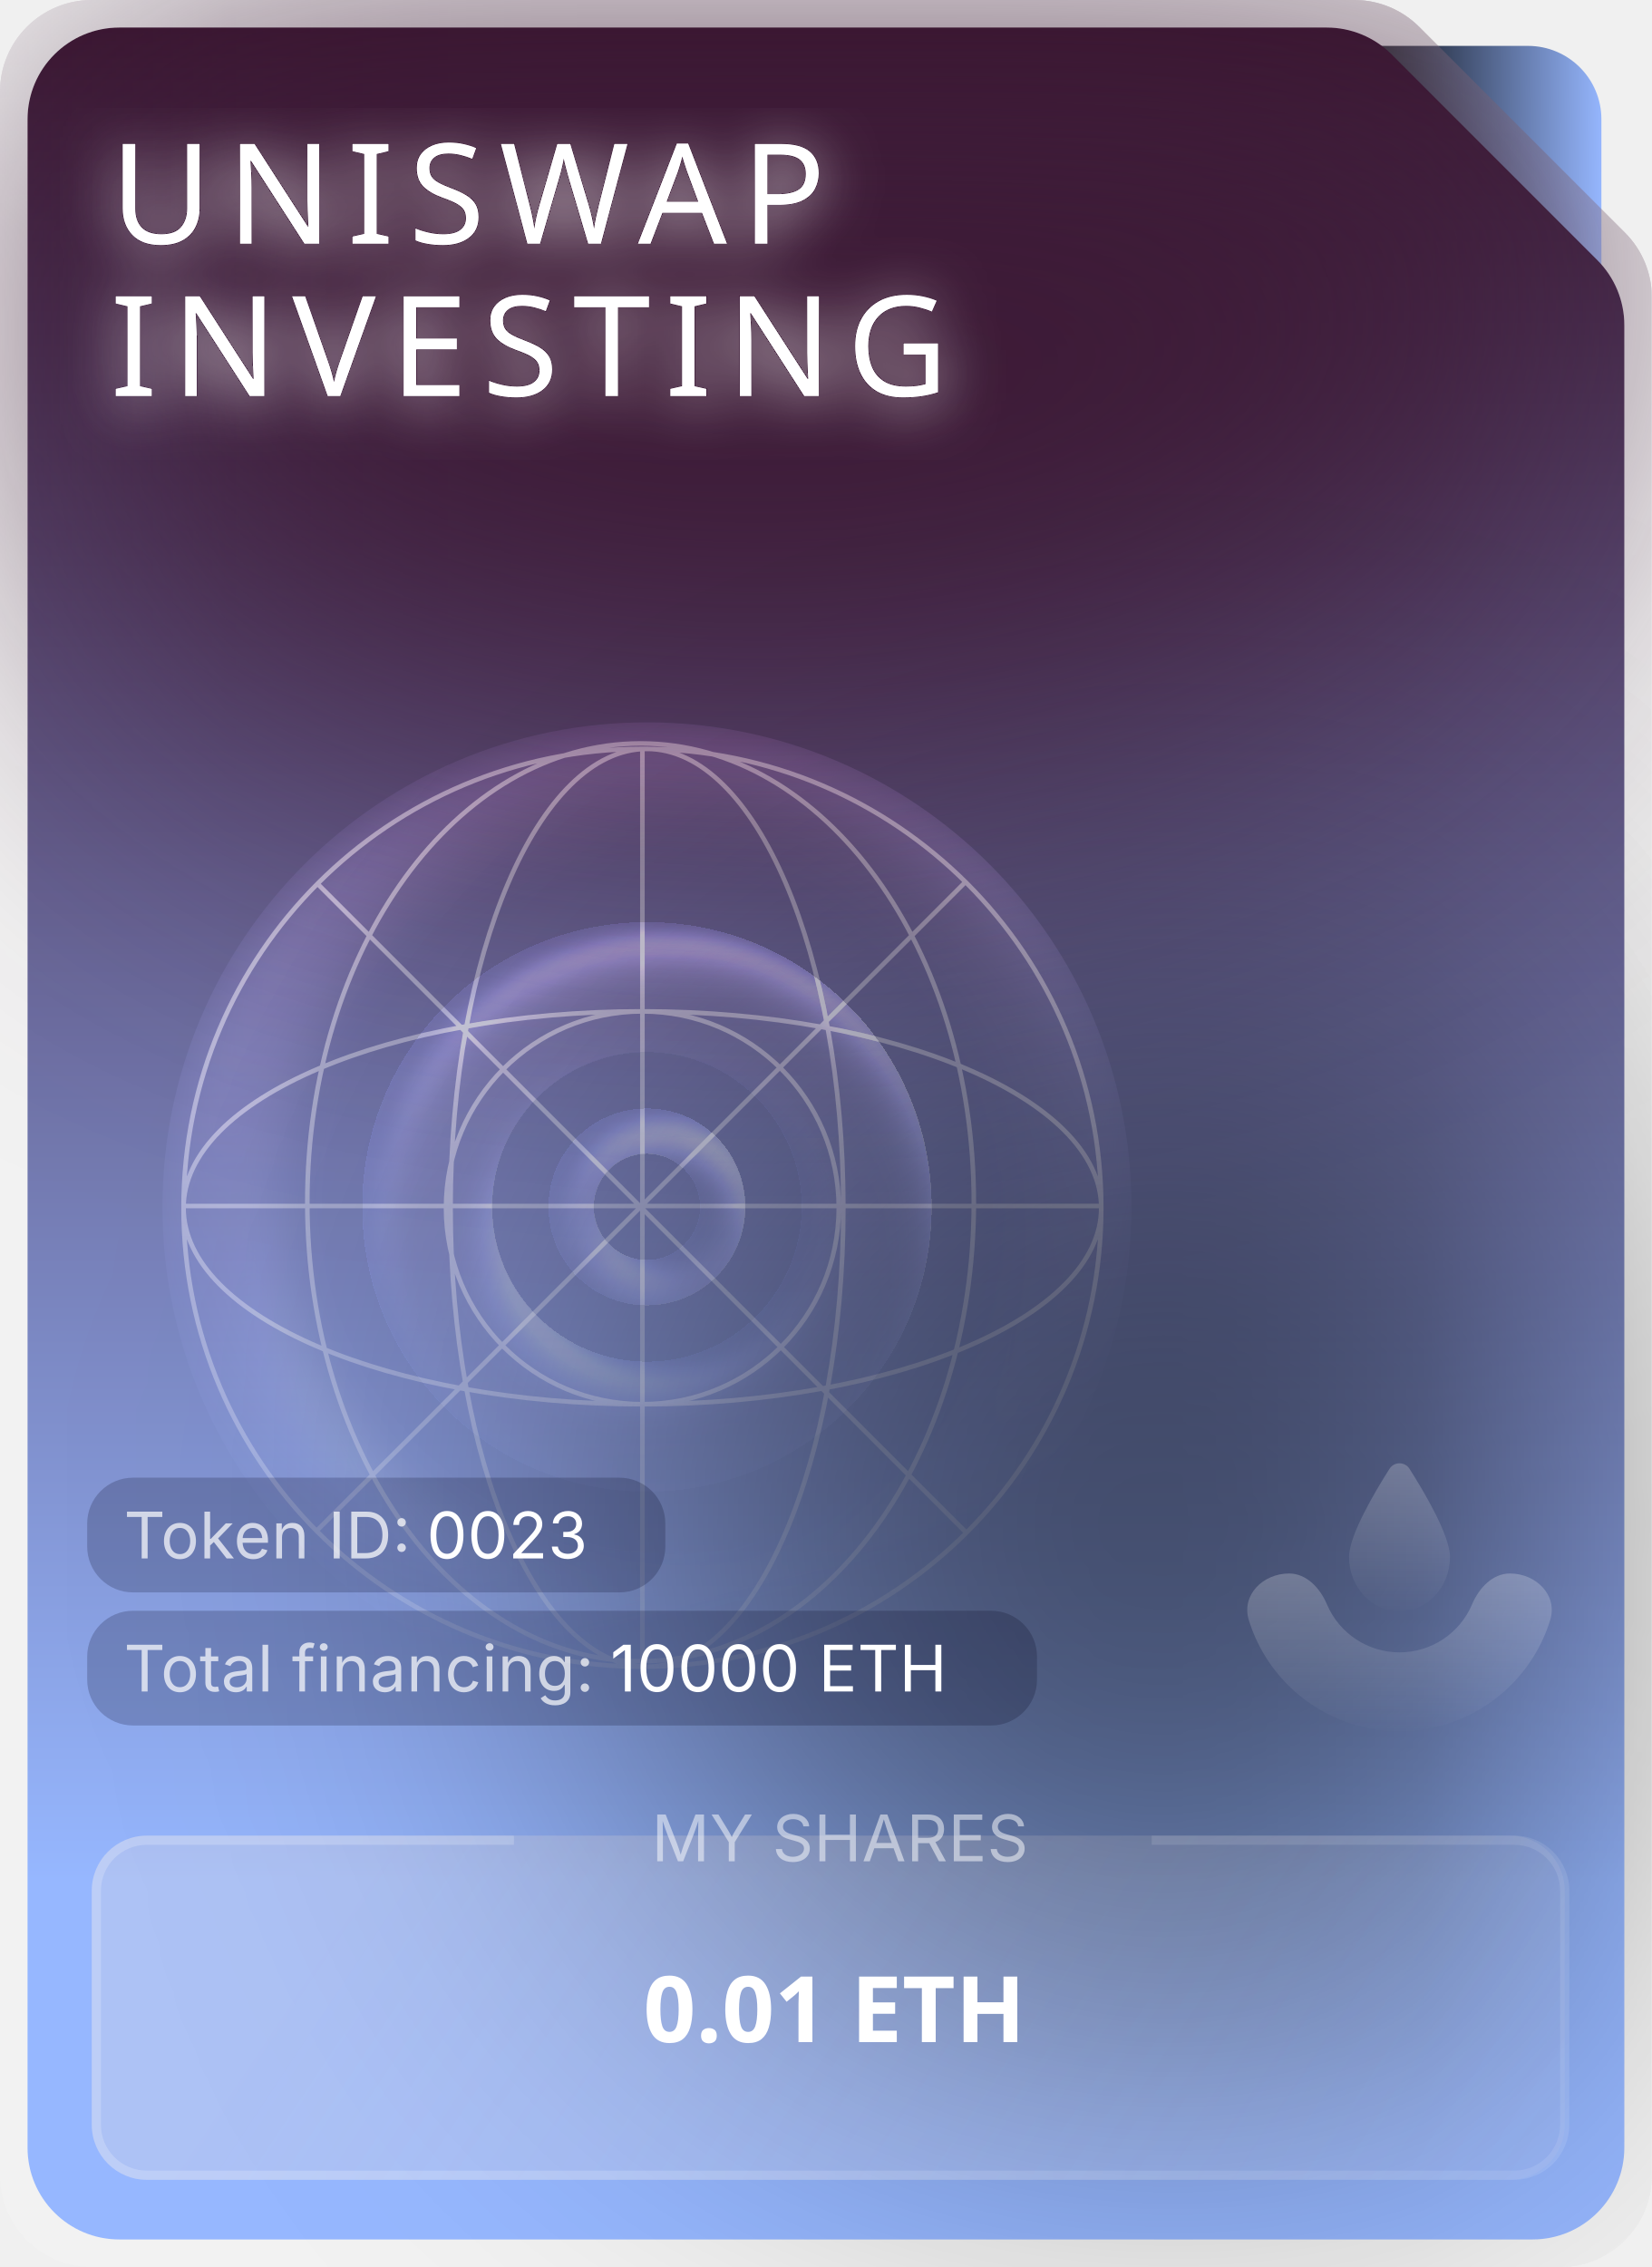
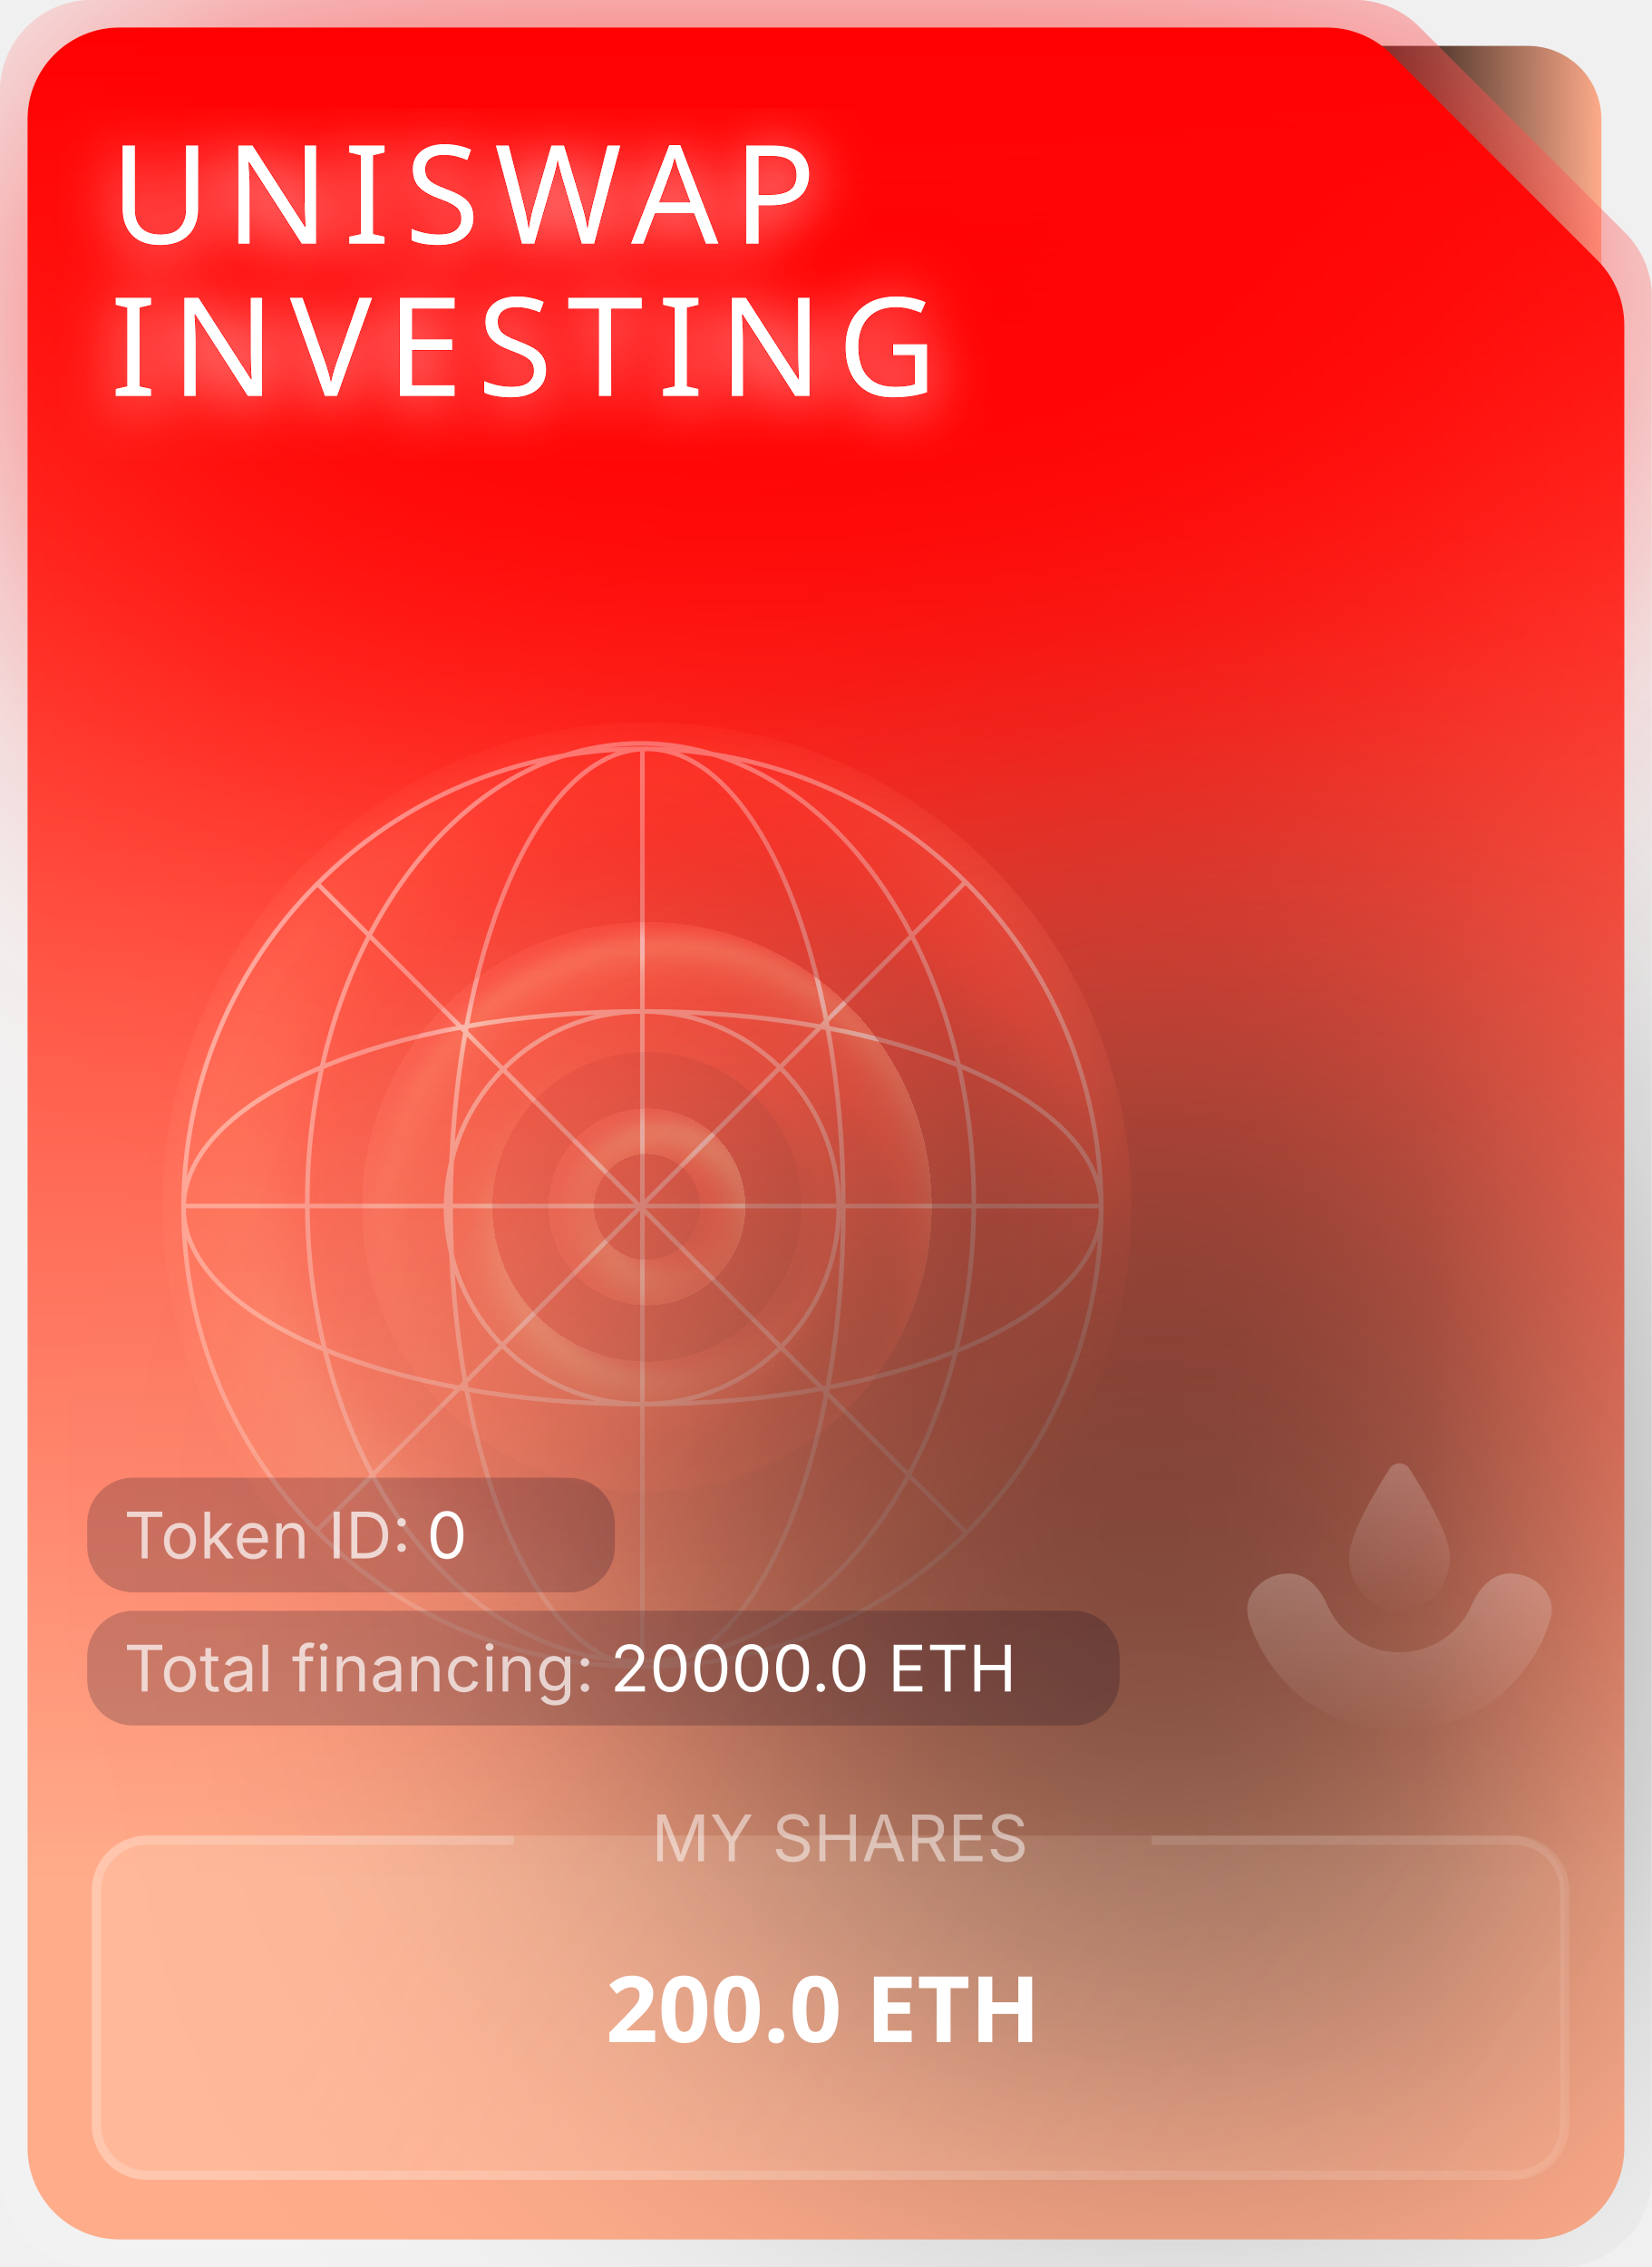
<svg xmlns="http://www.w3.org/2000/svg" width="360" height="494" fill="none">
  <g clip-path="url(#clip0_1634_41705)">
    <rect x="285" y="10" width="64" height="64" rx="16" fill="url(#paint0_linear_1634_41705)" />
    <mask id="a" style="mask-type:alpha" maskUnits="userSpaceOnUse" x="0" y="0" width="360" height="494">
      <path fill-rule="evenodd" clip-rule="evenodd" d="M309.289 5.858A19.997 19.997 0 00295.147 0H20C8.954 0 0 8.954 0 20v454c0 11.046 8.954 20 20 20h320c11.046 0 20-8.954 20-20V64.853a19.999 19.999 0 00-5.858-14.142L309.289 5.858z" fill="#ABC8FF" />
      <path fill-rule="evenodd" clip-rule="evenodd" d="M309.289 5.858A19.997 19.997 0 00295.147 0H20C8.954 0 0 8.954 0 20v454c0 11.046 8.954 20 20 20h320c11.046 0 20-8.954 20-20V64.853a19.999 19.999 0 00-5.858-14.142L309.289 5.858z" fill="#001AFF" fill-opacity=".3" />
      <path fill-rule="evenodd" clip-rule="evenodd" d="M309.289 5.858A19.997 19.997 0 00295.147 0H20C8.954 0 0 8.954 0 20v454c0 11.046 8.954 20 20 20h320c11.046 0 20-8.954 20-20V64.853a19.999 19.999 0 00-5.858-14.142L309.289 5.858z" fill="#4CAEF5" fill-opacity=".37" />
      <path fill-rule="evenodd" clip-rule="evenodd" d="M309.289 5.858A19.997 19.997 0 00295.147 0H20C8.954 0 0 8.954 0 20v454c0 11.046 8.954 20 20 20h320c11.046 0 20-8.954 20-20V64.853a19.999 19.999 0 00-5.858-14.142L309.289 5.858z" fill="url(#paint1_linear_1634_41705)" />
    </mask>
    <g mask="url(#a)">
      <mask id="b" maskUnits="userSpaceOnUse" x="-4" y="-4" width="368" height="502" fill="#000">
        <path fill="#fff" d="M-4-4h368v502H-4z" />
        <path fill-rule="evenodd" clip-rule="evenodd" d="M303.289 11.858A19.997 19.997 0 00289.147 6H26C14.954 6 6 14.954 6 26v442c0 11.046 8.954 20 20 20h308c11.046 0 20-8.954 20-20V70.853a19.999 19.999 0 00-5.858-14.142l-44.853-44.853z" />
      </mask>
      <path fill-rule="evenodd" clip-rule="evenodd" d="M303.289 11.858A19.997 19.997 0 00289.147 6H26C14.954 6 6 14.954 6 26v442c0 11.046 8.954 20 20 20h308c11.046 0 20-8.954 20-20V70.853a19.999 19.999 0 00-5.858-14.142l-44.853-44.853z" fill="url(#paint2_linear_1634_41705)" />
      <path d="M348.142 56.71l7.071-7.07-7.071 7.07zm-44.853-44.852l-7.071 7.07 7.071-7.07zM26 16h263.147V-4H26v20zM16 468V26H-4v442h20zm318 10H26v20h308v-20zm10-407.147V468h20V70.853h-20zm11.213-21.213L310.36 4.787l-14.142 14.142 44.853 44.853 14.142-14.142zM364 70.853a30 30 0 00-8.787-21.213l-14.142 14.142a10.002 10.002 0 012.929 7.07h20zM334 498c16.569 0 30-13.431 30-30h-20c0 5.523-4.477 10-10 10v20zM-4 468c0 16.569 13.431 30 30 30v-20c-5.523 0-10-4.477-10-10H-4zM289.147 16a10 10 0 017.071 2.929L310.36 4.787A29.998 29.998 0 00289.147-4v20zM26-4C9.431-4-4 9.431-4 26h20c0-5.523 4.477-10 10-10V-4z" fill="url(#paint3_linear_1634_41705)" mask="url(#b)" />
      <path opacity=".5" d="M140 362.801v-200m-100 100h200m-29.389 71.198l-141.39-141.39m-.23 140.99l141.419-141.41m-70.411 113.802c23.638 0 42.8-19.163 42.8-42.8 0-23.638-19.162-42.8-42.8-42.8m0 85.6c-23.638 0-42.8-19.163-42.8-42.8 0-23.638 19.162-42.8 42.8-42.8m0 85.6c55.229 0 100.001-19.163 100.001-42.8 0-23.638-44.772-42.8-100.001-42.8m0 85.6c-55.228 0-99.999-19.163-99.999-42.8 0-23.638 44.77-42.8 99.999-42.8M240 263.189c0 55.229-44.772 100-100 100s-100-44.771-100-100c0-55.228 44.772-100 100-100s100 44.772 100 100zm-56.21 0c0 55.229-19.163 100-42.8 100-23.638 0-42.8-44.771-42.8-100 0-55.228 19.162-100 42.8-100 23.637 0 42.8 44.772 42.8 100zM212.231 262c0 55.229-32.518 100-72.63 100-40.113 0-72.63-44.771-72.63-100 0-55.228 32.517-100 72.63-100 40.112 0 72.63 44.772 72.63 100z" stroke="url(#paint4_linear_1634_41705)" stroke-miterlimit="10" />
      <g filter="url(#filter0_f_1634_41705)">
-         <ellipse cx="165" cy="35" rx="195" ry="124" fill="#3B1732" />
+         <ellipse cx="165" cy="35" rx="195" ry="124" fill="#ff0000" />
      </g>
      <g filter="url(#filter1_f_1634_41705)">
        <circle cx="256" cy="332" r="124" fill="#000000" fill-opacity=".5" />
      </g>
      <g filter="url(#filter2_d_1634_41705)">
-         <text fill="#fff" style="white-space:pre" font-family="Red Rose" font-size="30.467" letter-spacing="3.082">
-           <tspan x="24" y="53.116">UNISWAP </tspan>
+         <text fill="white" xml:space="preserve" style="white-space: pre" font-family="Red Rose" font-size="30" letter-spacing="3.082px">
+           <tspan x="24" y="53.116">UNISWAP 
+ </tspan>
          <tspan x="24" y="86.306">INVESTING</tspan>
        </text>
      </g>
      <rect x="20" y="400" width="321" height="75" rx="12" fill="url(#paint5_linear_1634_41705)" fill-opacity=".45" />
      <path fill-rule="evenodd" clip-rule="evenodd" d="M22 463v-51c0-5.523 4.477-10 10-10h80v-2H32c-6.627 0-12 5.373-12 12v51c0 6.627 5.373 12 12 12h298c6.627 0 12-5.373 12-12v-51c0-6.627-5.373-12-12-12h-79v2h79c5.523 0 10 4.477 10 10v51c0 5.523-4.477 10-10 10H32c-5.523 0-10-4.477-10-10z" fill="url(#paint6_linear_1634_41705)" />
      <text fill="#fff" style="white-space:pre" font-family="Poppins" font-size="20" font-weight="600" letter-spacing="0">
-         <tspan x="140.205" y="445">0.01 ETH</tspan>
-       </text>
-       <text opacity=".5" fill="#fff" style="white-space:pre" font-family="Inter" font-size="14" letter-spacing=".005em">
+         <tspan x="132" y="445">200.0 ETH</tspan>
+       </text>
+       <text opacity="0.5" fill="white" xml:space="preserve" style="white-space: pre" font-family="Inter" font-size="14" letter-spacing="0.005em">
        <tspan x="142" y="405.591">MY SHARES</tspan>
      </text>
-       <rect x="19" y="322" width="126" height="25" rx="10" fill="#00031B" fill-opacity=".2" />
-       <text opacity=".7" fill="#fff" style="white-space:pre" font-family="Inter" font-size="14" letter-spacing=".005em">
+       <rect x="19" y="322" width="115" height="25" rx="10" fill="#00031B" fill-opacity="0.2" />
+       <text opacity="0.7" fill="white" xml:space="preserve" style="white-space: pre" font-family="Inter" font-size="14" letter-spacing="0.005em">
        <tspan x="27" y="339.591">Token ID:</tspan>
      </text>
-       <text fill="#fff" style="white-space:pre" font-family="Inter" font-size="14" letter-spacing=".005em">
-         <tspan x="93" y="339.591">0023</tspan>
-       </text>
-       <rect x="19" y="351" width="207" height="25" rx="10" fill="#00031B" fill-opacity=".2" />
-       <text opacity=".7" fill="#fff" style="white-space:pre" font-family="Inter" font-size="14" letter-spacing=".005em">
+       <text fill="white" xml:space="preserve" style="white-space: pre" font-family="Inter" font-size="14" letter-spacing="0.005em">
+         <tspan x="93" y="339.591">0</tspan>
+       </text>
+       <rect x="19" y="351" width="225" height="25" rx="10" fill="#00031B" fill-opacity="0.2" />
+       <text opacity="0.7" fill="white" xml:space="preserve" style="white-space: pre" font-family="Inter" font-size="14" letter-spacing="0.005em">
        <tspan x="27" y="368.591">Total financing: </tspan>
      </text>
-       <text fill="#fff" style="white-space:pre" font-family="Inter" font-size="14" letter-spacing=".005em">
-         <tspan x="133" y="368.591">10000 ETH </tspan>
+       <text fill="white" xml:space="preserve" style="white-space: pre" font-family="Inter" font-size="14" letter-spacing="0.005em">
+         <tspan x="133" y="368.591">20000.0 ETH</tspan>
      </text>
      <g opacity=".3">
        <path d="M329.063 342.875c5.695 0 10.46 4.718 8.777 10.159a34.378 34.378 0 01-57.147 14.148 34.384 34.384 0 01-8.533-14.148c-1.683-5.441 3.082-10.159 8.778-10.159 3.796 0 6.753 3.196 8.231 6.693a17.185 17.185 0 0031.662 0c1.478-3.497 4.435-6.693 8.232-6.693z" fill="url(#paint7_linear_1634_41705)" />
        <path d="M316 339.272c0 6.546-4.925 11.853-11 11.853s-11-5.307-11-11.853c0-4.672 5.601-14.144 8.81-19.187a2.576 2.576 0 014.38 0c3.209 5.043 8.81 14.515 8.81 19.187z" fill="url(#paint8_linear_1634_41705)" />
      </g>
    </g>
    <g style="mix-blend-mode:color-dodge" opacity=".4">
      <mask id="c" style="mask-type:alpha" maskUnits="userSpaceOnUse" x="35" y="157" width="212" height="212">
        <circle cx="141" cy="263" r="105.593" fill="url(#paint9_linear_1634_41705)" />
      </mask>
      <g mask="url(#c)">
        <g filter="url(#filter3_ii_1634_41705)">
          <path d="M202.964 263.001c0 34.221-27.742 61.963-61.963 61.963-34.221 0-61.962-27.742-61.962-61.963 0-34.221 27.741-61.962 61.962-61.962 34.221 0 61.963 27.741 61.963 61.962zm-95.779 0c0 18.676 15.14 33.816 33.816 33.816 18.676 0 33.816-15.14 33.816-33.816 0-18.676-15.14-33.816-33.816-33.816-18.676 0-33.816 15.14-33.816 33.816z" fill="url(#paint10_linear_1634_41705)" />
          <path d="M202.964 263.001c0 34.221-27.742 61.963-61.963 61.963-34.221 0-61.962-27.742-61.962-61.963 0-34.221 27.741-61.962 61.962-61.962 34.221 0 61.963 27.741 61.963 61.962zm-95.779 0c0 18.676 15.14 33.816 33.816 33.816 18.676 0 33.816-15.14 33.816-33.816 0-18.676-15.14-33.816-33.816-33.816-18.676 0-33.816 15.14-33.816 33.816z" fill="#7E471F" fill-opacity=".2" />
        </g>
        <g filter="url(#filter4_ii_1634_41705)">
          <path d="M162.363 263.002c0 11.797-9.564 21.361-21.361 21.361-11.798 0-21.361-9.564-21.361-21.361 0-11.798 9.563-21.361 21.361-21.361 11.797 0 21.361 9.563 21.361 21.361zm-33.019 0c0 6.438 5.219 11.658 11.658 11.658 6.438 0 11.658-5.22 11.658-11.658 0-6.439-5.22-11.658-11.658-11.658-6.439 0-11.658 5.219-11.658 11.658z" fill="url(#paint11_linear_1634_41705)" />
          <path d="M162.363 263.002c0 11.797-9.564 21.361-21.361 21.361-11.798 0-21.361-9.564-21.361-21.361 0-11.798 9.563-21.361 21.361-21.361 11.797 0 21.361 9.563 21.361 21.361zm-33.019 0c0 6.438 5.219 11.658 11.658 11.658 6.438 0 11.658-5.22 11.658-11.658 0-6.439-5.22-11.658-11.658-11.658-6.439 0-11.658 5.219-11.658 11.658z" fill="#7E471F" fill-opacity=".2" />
        </g>
        <g filter="url(#filter5_iif_1634_41705)">
          <path d="M246.595 263.002c0 58.317-47.276 105.593-105.593 105.593-58.318 0-105.594-47.276-105.594-105.593 0-58.318 47.276-105.594 105.594-105.594 58.317 0 105.593 47.276 105.593 105.594zm-188.028 0c0 45.527 36.907 82.434 82.435 82.434 45.527 0 82.434-36.907 82.434-82.434 0-45.528-36.907-82.435-82.434-82.435-45.528 0-82.435 36.907-82.435 82.435z" fill="url(#paint12_linear_1634_41705)" />
          <path d="M246.595 263.002c0 58.317-47.276 105.593-105.593 105.593-58.318 0-105.594-47.276-105.594-105.593 0-58.318 47.276-105.594 105.594-105.594 58.317 0 105.593 47.276 105.593 105.594zm-188.028 0c0 45.527 36.907 82.434 82.435 82.434 45.527 0 82.434-36.907 82.434-82.434 0-45.528-36.907-82.435-82.434-82.435-45.528 0-82.435 36.907-82.435 82.435z" fill="#7E471F" fill-opacity=".2" />
        </g>
      </g>
    </g>
  </g>
  <defs>
    <linearGradient id="paint0_linear_1634_41705" x1="294" y1="10" x2="349.625" y2="10.634" gradientUnits="userSpaceOnUse">
      <stop stop-color="#000000" />
-       <stop offset="1" stop-color="#96B7FF" />
+       <stop offset="1" stop-color="#ffac8b" />
    </linearGradient>
    <linearGradient id="paint1_linear_1634_41705" x1="180" y1="0" x2="180" y2="480" gradientUnits="userSpaceOnUse">
      <stop stop-color="#1F333A" stop-opacity=".52" />
      <stop offset="1" stop-color="#2A5161" />
    </linearGradient>
    <linearGradient id="paint2_linear_1634_41705" x1="180" y1="6" x2="180" y2="488" gradientUnits="userSpaceOnUse">
-       <stop stop-color="#3B1732" />
-       <stop offset=".838" stop-color="#96B7FF" />
+       <stop stop-color="#ff0000" />
+       <stop offset=".838" stop-color="#ffac8b" />
    </linearGradient>
    <linearGradient id="paint3_linear_1634_41705" x1="180" y1="6" x2="180" y2="397" gradientUnits="userSpaceOnUse">
      <stop stop-color="#fff" stop-opacity=".2" />
      <stop offset="1" stop-color="#fff" stop-opacity=".1" />
    </linearGradient>
    <linearGradient id="paint4_linear_1634_41705" x1="139.601" y1="162" x2="139.601" y2="362" gradientUnits="userSpaceOnUse">
      <stop stop-color="#fff" />
      <stop offset="1" stop-color="#fff" stop-opacity=".31" />
    </linearGradient>
    <linearGradient id="paint5_linear_1634_41705" x1="80.581" y1="405.952" x2="292.977" y2="547.209" gradientUnits="userSpaceOnUse">
      <stop stop-color="#FFE7D0" stop-opacity=".48" />
      <stop offset="1" stop-color="#FFE9D9" stop-opacity=".12" />
    </linearGradient>
    <linearGradient id="paint6_linear_1634_41705" x1="67.19" y1="437.5" x2="268.902" y2="437.5" gradientUnits="userSpaceOnUse">
      <stop stop-color="#fff" stop-opacity=".2" />
      <stop offset="1" stop-color="#fff" stop-opacity=".1" />
    </linearGradient>
    <linearGradient id="paint7_linear_1634_41705" x1="271.827" y1="331.417" x2="271.827" y2="378.167" gradientUnits="userSpaceOnUse">
      <stop stop-color="#fff" />
      <stop offset="1" stop-color="#fff" stop-opacity="0" />
    </linearGradient>
    <linearGradient id="paint8_linear_1634_41705" x1="294.385" y1="305.292" x2="294.385" y2="352.042" gradientUnits="userSpaceOnUse">
      <stop stop-color="#fff" />
      <stop offset="1" stop-color="#fff" stop-opacity="0" />
    </linearGradient>
    <linearGradient id="paint9_linear_1634_41705" x1="187.373" y1="368.593" x2="148.139" y2="207.374" gradientUnits="userSpaceOnUse">
      <stop offset=".138" stop-opacity="0" />
      <stop offset="1" />
    </linearGradient>
    <linearGradient id="paint10_linear_1634_41705" x1="118.861" y1="147.184" x2="190.071" y2="252.862" gradientUnits="userSpaceOnUse">
      <stop stop-color="#949494" />
      <stop offset=".635" stop-color="#181818" />
      <stop offset="1" stop-color="#1D1D1D" />
    </linearGradient>
    <linearGradient id="paint11_linear_1634_41705" x1="133.369" y1="223.075" x2="157.918" y2="259.506" gradientUnits="userSpaceOnUse">
      <stop stop-color="#949494" />
      <stop offset=".635" stop-color="#181818" />
      <stop offset="1" stop-color="#1D1D1D" />
    </linearGradient>
    <linearGradient id="paint12_linear_1634_41705" x1="103.271" y1="65.632" x2="224.624" y2="245.722" gradientUnits="userSpaceOnUse">
      <stop stop-color="#949494" />
      <stop offset=".635" stop-color="#181818" />
      <stop offset="1" stop-color="#1D1D1D" />
    </linearGradient>
    <filter id="filter0_f_1634_41705" x="-225" y="-284" width="780" height="638" filterUnits="userSpaceOnUse" color-interpolation-filters="sRGB">
      <feFlood flood-opacity="0" result="BackgroundImageFix" />
      <feBlend in="SourceGraphic" in2="BackgroundImageFix" result="shape" />
      <feGaussianBlur stdDeviation="97.5" result="effect1_foregroundBlur_1634_41705" />
    </filter>
    <filter id="filter1_f_1634_41705" x="-124" y="-48" width="760" height="760" filterUnits="userSpaceOnUse" color-interpolation-filters="sRGB">
      <feFlood flood-opacity="0" result="BackgroundImageFix" />
      <feBlend in="SourceGraphic" in2="BackgroundImageFix" result="shape" />
      <feGaussianBlur stdDeviation="128" result="effect1_foregroundBlur_1634_41705" />
    </filter>
    <filter id="filter2_d_1634_41705" x="13.217" y="23.651" width="216.435" height="76.501" filterUnits="userSpaceOnUse" color-interpolation-filters="sRGB">
      <feFlood flood-opacity="0" result="BackgroundImageFix" />
      <feColorMatrix in="SourceAlpha" values="0 0 0 0 0 0 0 0 0 0 0 0 0 0 0 0 0 0 127 0" result="hardAlpha" />
      <feOffset dy="1.541" />
      <feGaussianBlur stdDeviation="6.153" />
      <feComposite in2="hardAlpha" operator="out" />
      <feColorMatrix values="0 0 0 0 1 0 0 0 0 1 0 0 0 0 1 0 0 0 0.85 0" />
      <feBlend in2="BackgroundImageFix" result="effect1_dropShadow_1634_41705" />
      <feBlend in="SourceGraphic" in2="effect1_dropShadow_1634_41705" result="shape" />
    </filter>
    <filter id="filter3_ii_1634_41705" x="79.039" y="201.039" width="127.916" height="131.196" filterUnits="userSpaceOnUse" color-interpolation-filters="sRGB">
      <feFlood flood-opacity="0" result="BackgroundImageFix" />
      <feBlend in="SourceGraphic" in2="BackgroundImageFix" result="shape" />
      <feColorMatrix in="SourceAlpha" values="0 0 0 0 0 0 0 0 0 0 0 0 0 0 0 0 0 0 127 0" result="hardAlpha" />
      <feOffset dy="7.272" />
      <feGaussianBlur stdDeviation="5.908" />
      <feComposite in2="hardAlpha" operator="arithmetic" k2="-1" k3="1" />
      <feColorMatrix values="0 0 0 0 1 0 0 0 0 1 0 0 0 0 1 0 0 0 0.8 0" />
      <feBlend mode="lighten" in2="shape" result="effect1_innerShadow_1634_41705" />
      <feColorMatrix in="SourceAlpha" values="0 0 0 0 0 0 0 0 0 0 0 0 0 0 0 0 0 0 127 0" result="hardAlpha" />
      <feOffset dx="3.992" dy="2.329" />
      <feGaussianBlur stdDeviation="2.329" />
      <feComposite in2="hardAlpha" operator="arithmetic" k2="-1" k3="1" />
      <feColorMatrix values="0 0 0 0 0.169 0 0 0 0 0.18 0 0 0 0 0.239 0 0 0 0.9 0" />
      <feBlend mode="multiply" in2="effect1_innerShadow_1634_41705" result="effect2_innerShadow_1634_41705" />
    </filter>
    <filter id="filter4_ii_1634_41705" x="119.641" y="241.641" width="46.715" height="49.995" filterUnits="userSpaceOnUse" color-interpolation-filters="sRGB">
      <feFlood flood-opacity="0" result="BackgroundImageFix" />
      <feBlend in="SourceGraphic" in2="BackgroundImageFix" result="shape" />
      <feColorMatrix in="SourceAlpha" values="0 0 0 0 0 0 0 0 0 0 0 0 0 0 0 0 0 0 127 0" result="hardAlpha" />
      <feOffset dy="7.272" />
      <feGaussianBlur stdDeviation="5.908" />
      <feComposite in2="hardAlpha" operator="arithmetic" k2="-1" k3="1" />
      <feColorMatrix values="0 0 0 0 1 0 0 0 0 1 0 0 0 0 1 0 0 0 0.8 0" />
      <feBlend mode="lighten" in2="shape" result="effect1_innerShadow_1634_41705" />
      <feColorMatrix in="SourceAlpha" values="0 0 0 0 0 0 0 0 0 0 0 0 0 0 0 0 0 0 127 0" result="hardAlpha" />
      <feOffset dx="3.992" dy="2.329" />
      <feGaussianBlur stdDeviation="2.329" />
      <feComposite in2="hardAlpha" operator="arithmetic" k2="-1" k3="1" />
      <feColorMatrix values="0 0 0 0 0.169 0 0 0 0 0.18 0 0 0 0 0.239 0 0 0 0.9 0" />
      <feBlend mode="multiply" in2="effect1_innerShadow_1634_41705" result="effect2_innerShadow_1634_41705" />
    </filter>
    <filter id="filter5_iif_1634_41705" x="23.805" y="145.805" width="234.394" height="234.394" filterUnits="userSpaceOnUse" color-interpolation-filters="sRGB">
      <feFlood flood-opacity="0" result="BackgroundImageFix" />
      <feBlend in="SourceGraphic" in2="BackgroundImageFix" result="shape" />
      <feColorMatrix in="SourceAlpha" values="0 0 0 0 0 0 0 0 0 0 0 0 0 0 0 0 0 0 127 0" result="hardAlpha" />
      <feOffset dy="7.272" />
      <feGaussianBlur stdDeviation="5.908" />
      <feComposite in2="hardAlpha" operator="arithmetic" k2="-1" k3="1" />
      <feColorMatrix values="0 0 0 0 1 0 0 0 0 1 0 0 0 0 1 0 0 0 0.8 0" />
      <feBlend mode="lighten" in2="shape" result="effect1_innerShadow_1634_41705" />
      <feColorMatrix in="SourceAlpha" values="0 0 0 0 0 0 0 0 0 0 0 0 0 0 0 0 0 0 127 0" result="hardAlpha" />
      <feOffset dx="3.992" dy="2.329" />
      <feGaussianBlur stdDeviation="2.329" />
      <feComposite in2="hardAlpha" operator="arithmetic" k2="-1" k3="1" />
      <feColorMatrix values="0 0 0 0 0.169 0 0 0 0 0.18 0 0 0 0 0.239 0 0 0 0.9 0" />
      <feBlend mode="multiply" in2="effect1_innerShadow_1634_41705" result="effect2_innerShadow_1634_41705" />
      <feGaussianBlur stdDeviation="5.802" result="effect3_foregroundBlur_1634_41705" />
    </filter>
    <clipPath id="clip0_1634_41705">
      <path fill="#fff" d="M0 0h360v494H0z" />
    </clipPath>
  </defs>
</svg>
